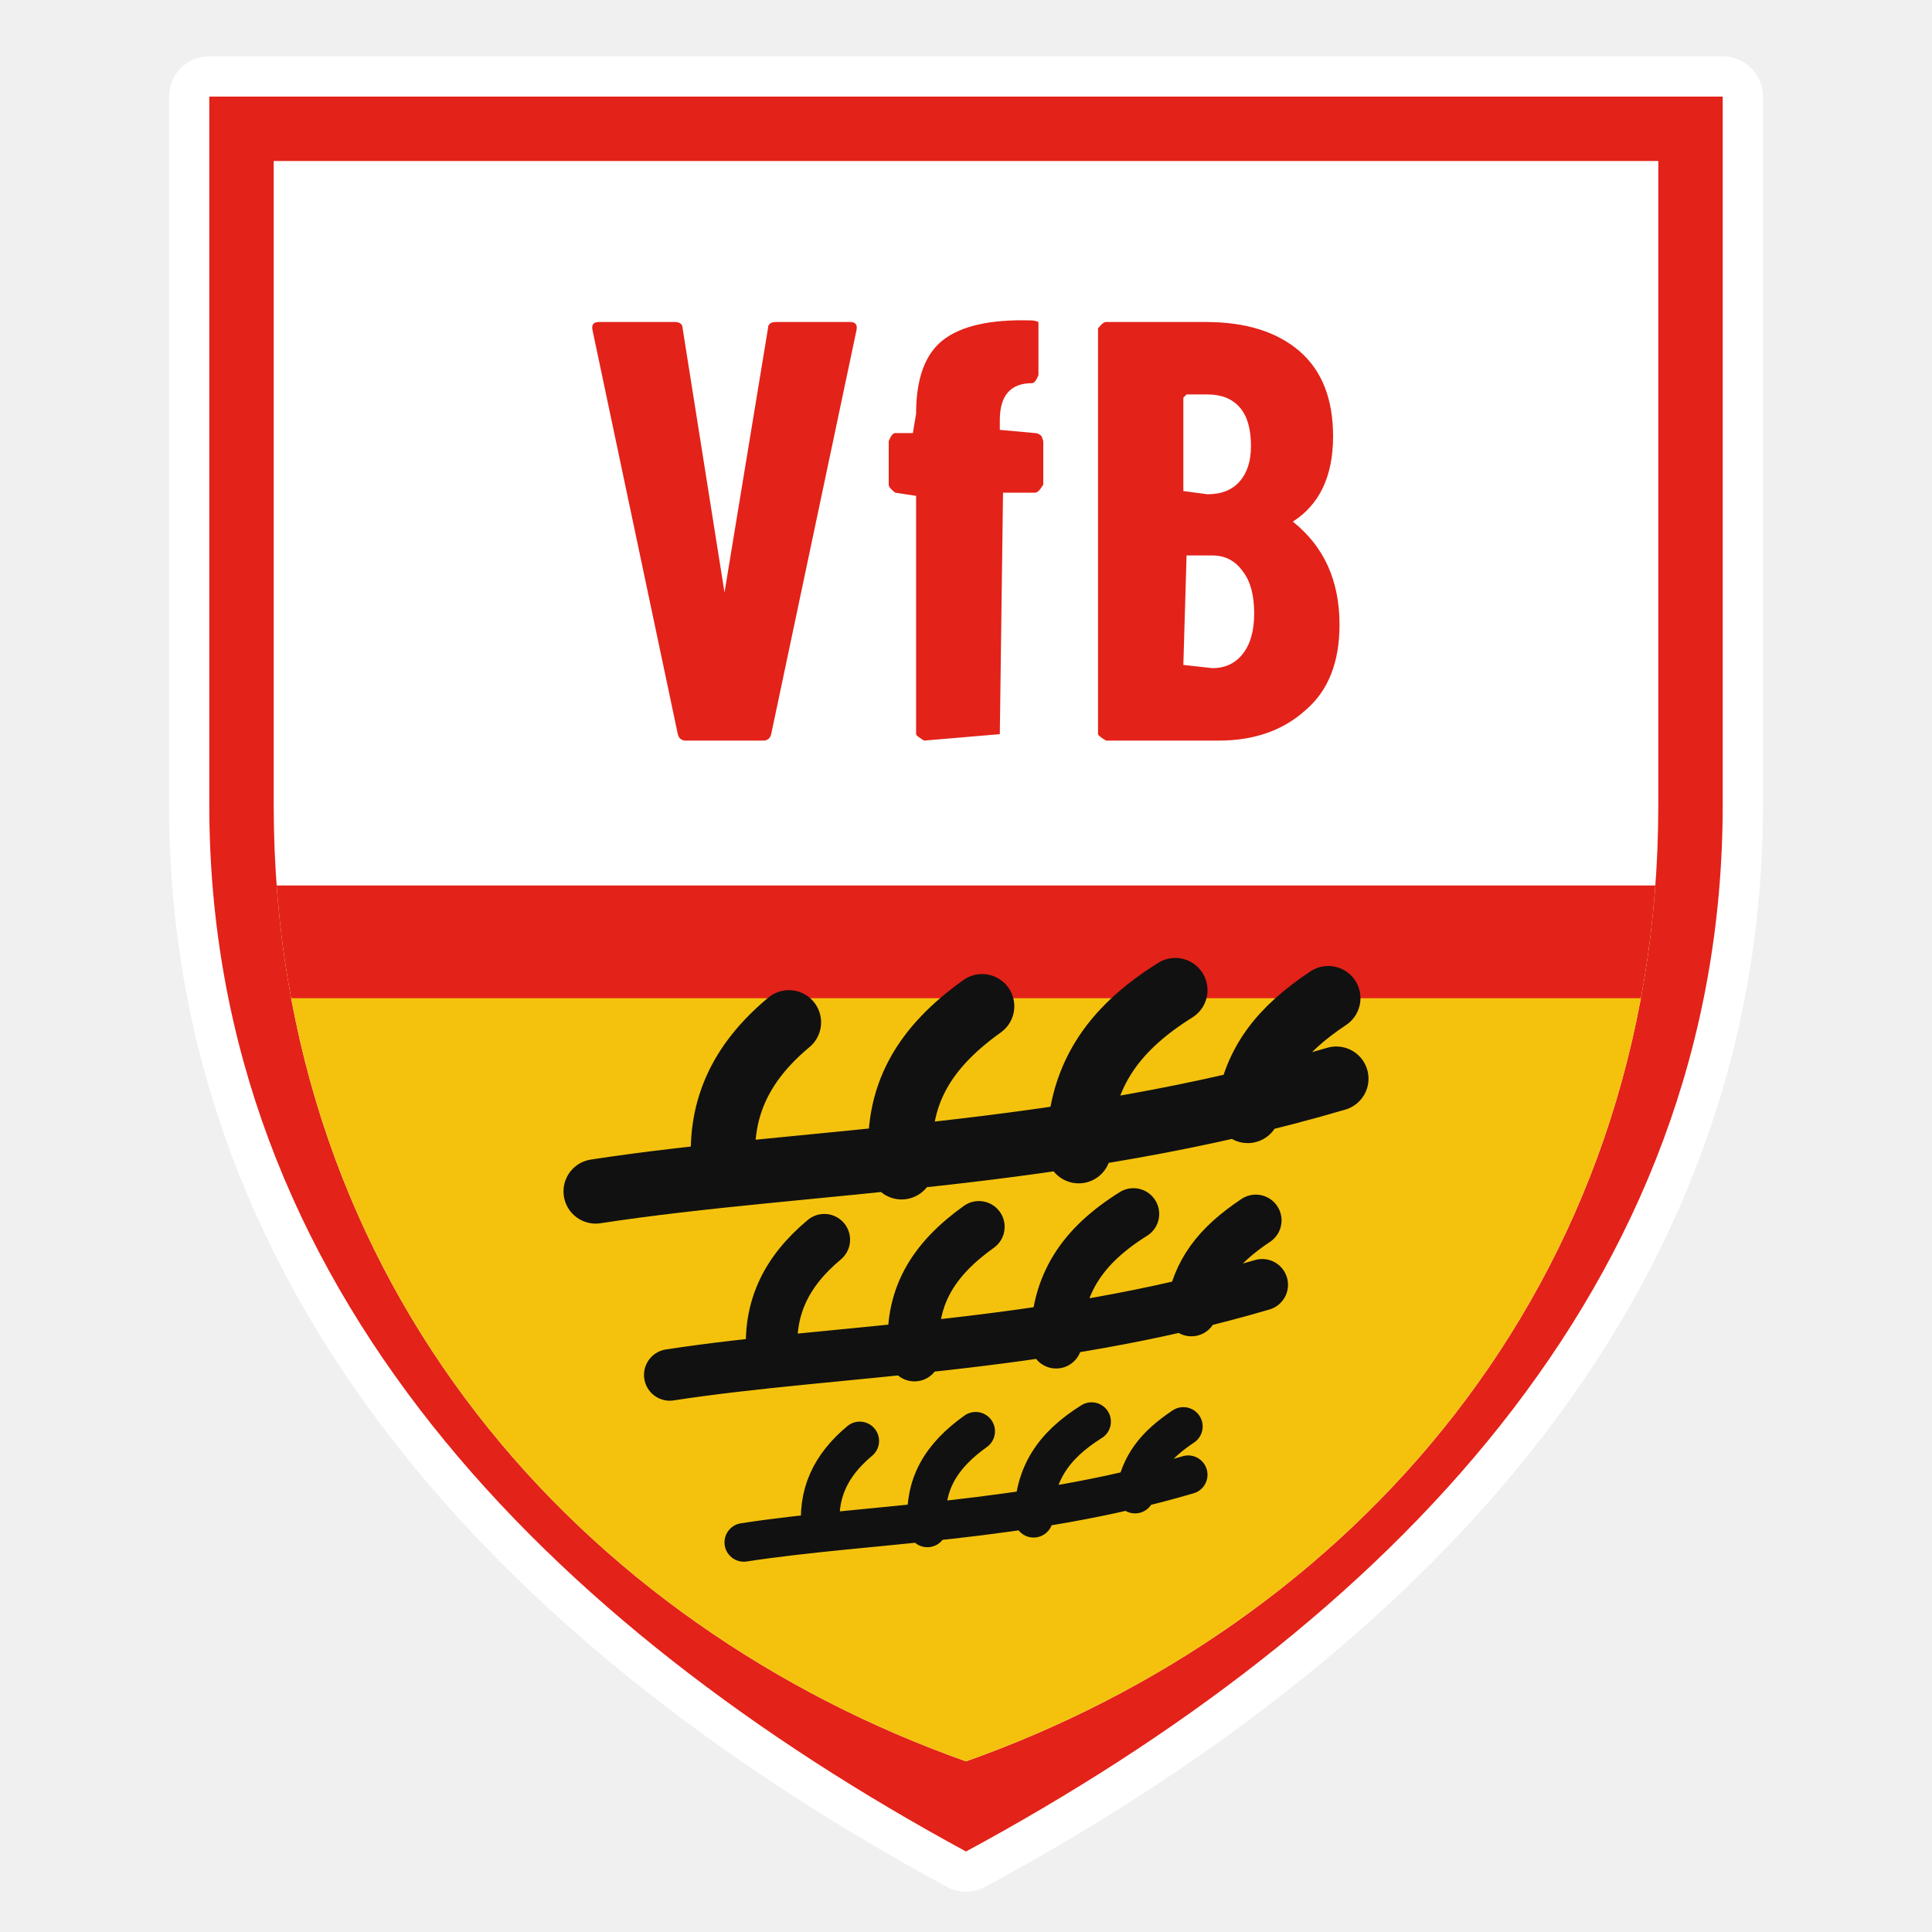
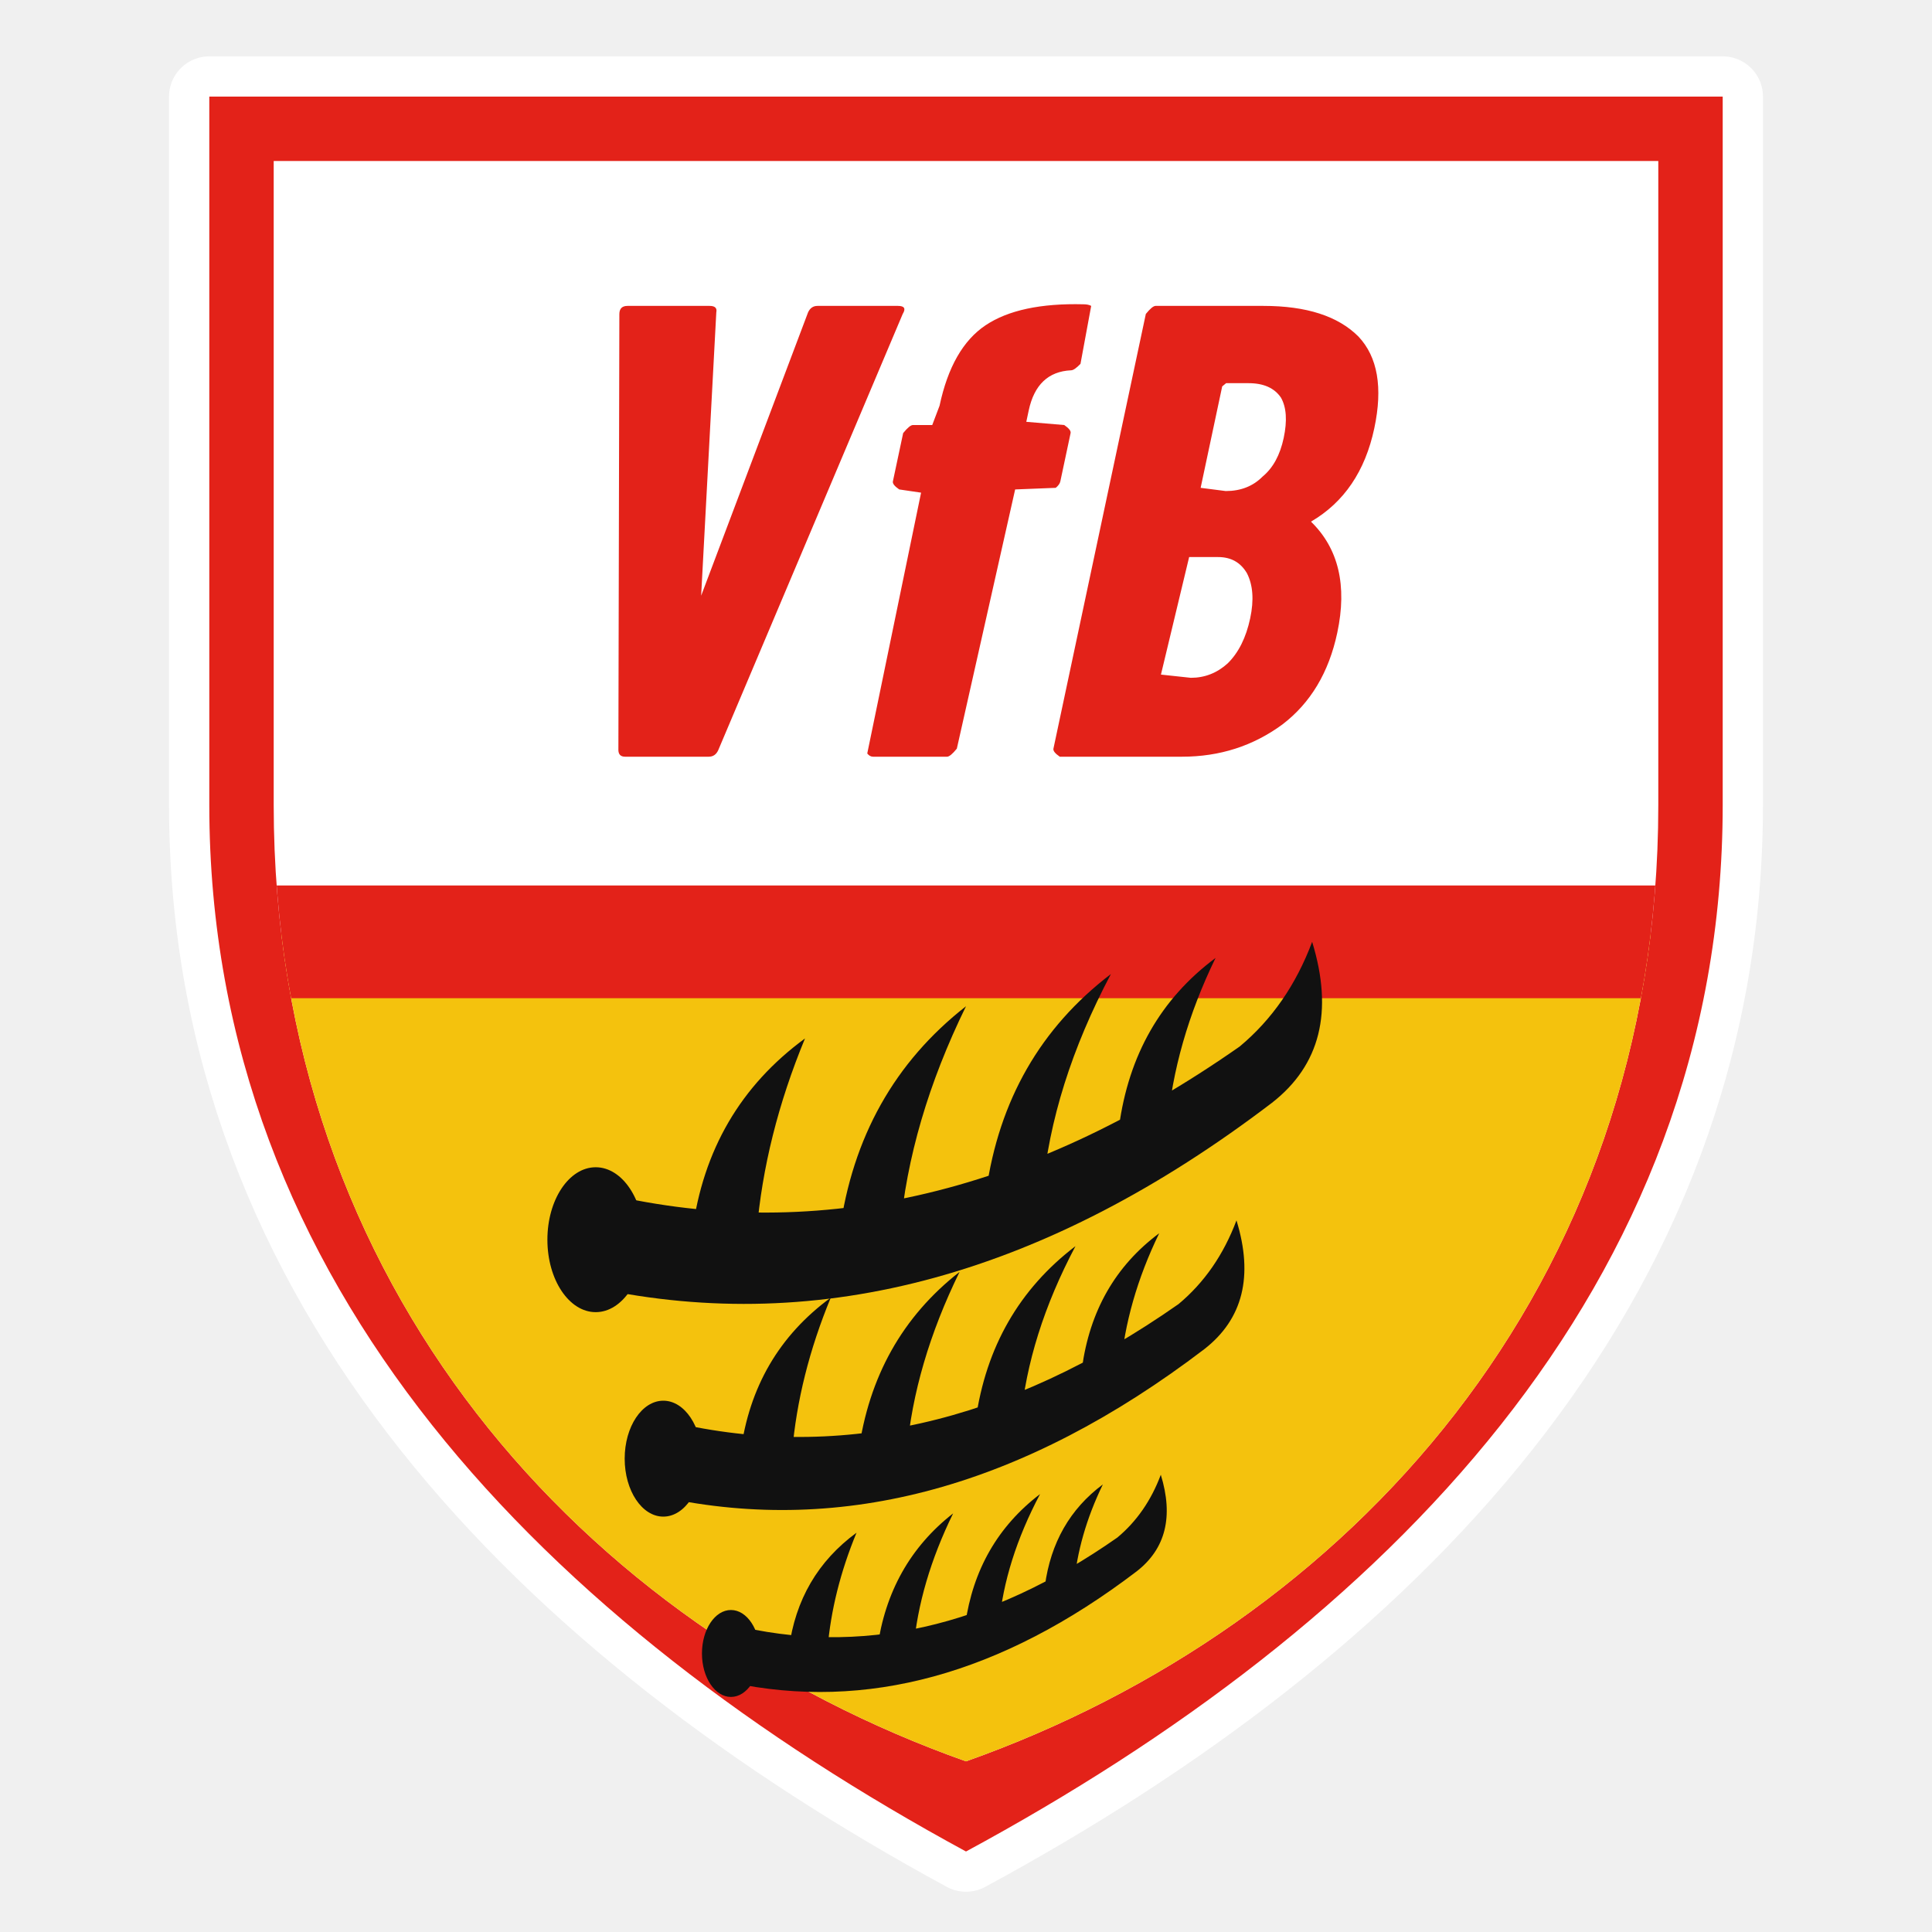
<svg xmlns="http://www.w3.org/2000/svg" viewBox="0 0 120 120" width="120" height="120">
  <defs>
    <clipPath id="c-vfb-stuttgart">
      <path d="M17 10L103 10L103 50C103 80 83.7 101 60 109.4C36.3 101 17 80 17 50Z" />
    </clipPath>
  </defs>
  <path d="M13 6L107 6L107 50C107 80 85.9 101 60 115C34.2 101 13 80 13 50Z" fill="#fff" stroke="#fff" stroke-width="5" stroke-linejoin="round" />
  <path d="M13 6L107 6L107 50C107 80 85.9 101 60 115C34.2 101 13 80 13 50Z" fill="#e32219" />
  <path d="M17 10L103 10L103 50C103 80 83.7 101 60 109.4C36.3 101 17 80 17 50Z" fill="#fff" />
  <g clip-path="url(#c-vfb-stuttgart)">
    <rect x="0" y="58" width="120" height="62" fill="#f4c20d" />
  </g>
  <g clip-path="url(#c-vfb-stuttgart)">
    <rect x="0" y="55" width="120" height="7" fill="#e32219" />
  </g>
-   <path d="M42.1 45.6L36.8 20.5Q36.7 20 37.2 20L41.9 20Q42.4 20 42.4 20.4L45 36.8L47.7 20.4Q47.7 20 48.2 20L52.8 20Q53.3 20 53.2 20.5L47.9 45.6Q47.8 46 47.4 46L42.6 46Q42.2 46 42.1 45.6ZM64.8 27.4L64.8 30.1Q64.5 30.6 64.3 30.6L62.3 30.6L62.1 45.6L57.4 46Q56.9 45.7 56.9 45.6L56.9 30.8L55.6 30.6Q55.2 30.3 55.2 30.1L55.2 27.4Q55.4 26.9 55.6 26.9L56.7 26.9L56.9 25.7Q56.9 22.4 58.6 21.1Q60.3 19.8 64 19.9Q64.3 19.9 64.5 20L64.5 23.3Q64.3 23.8 64.1 23.8Q62.1 23.8 62.1 26.1L62.1 26.7L64.3 26.9Q64.5 26.9 64.7 27.1ZM75.7 46L68.7 46Q68.2 45.7 68.2 45.6L68.2 20.4Q68.5 20 68.7 20L74.9 20Q78.6 20 80.7 21.8Q82.8 23.6 82.8 27.1Q82.8 30.8 80.3 32.4Q83.2 34.7 83.2 38.8Q83.2 42.3 81.1 44.1Q79 46 75.7 46ZM73.5 24.7L73.5 30.5L75 30.7Q76.3 30.7 77 29.9Q77.7 29.1 77.7 27.7Q77.7 26.1 77 25.3Q76.3 24.5 75 24.5L73.7 24.5ZM77.9 38.1Q77.9 36.4 77.2 35.5Q76.5 34.5 75.3 34.5L73.7 34.5L73.5 41.3L75.3 41.5Q76.5 41.5 77.2 40.6Q77.9 39.7 77.9 38.1Z" fill="#e32219" />
-   <g transform="translate(60 66) scale(0.5) translate(-50 -50)">
-     <path d="M4 66C30 62 62 62 96 52M20 64C19 56 22 50 28 45M42 63C41 54 45 48 52 43M64 61C64 52 68 46 76 41M85 56C86 50 89 46 95 42" fill="none" stroke="#111" stroke-width="8" stroke-linecap="round" stroke-linejoin="round" />
+   <g transform="translate(60 33) skewX(-12) translate(-60 -33)">
+     <path d="M41.3 46.6L35.6 19.5Q35.5 19 36 19L41.1 19Q41.6 19 41.6 19.4L44.4 37L47.3 19.4Q47.4 19 47.8 19L52.8 19Q53.4 19 53.2 19.5L47.5 46.6Q47.4 47 47 47L41.8 47Q41.4 47 41.3 46.6ZM65.2 26.9L65.2 29.9Q65.2 30.1 65 30.3L62.5 30.4L62.3 46.5Q62 47 61.8 47L57.2 47Q57 47 56.8 46.8L56.7 30.6L55.3 30.4Q54.8 30.1 54.8 29.9L54.8 26.9Q55.1 26.4 55.3 26.4L56.5 26.4L56.7 25.2Q56.7 21.6 58.5 20.2Q60.3 18.8 64.3 18.9Q64.6 18.9 64.8 19L64.9 22.6Q64.6 23 64.4 23Q62.3 23.1 62.3 25.5L62.3 26.2L64.7 26.4Q65.2 26.7 65.2 26.9ZM76.4 47L68.8 47Q68.3 46.7 68.3 46.5L68.3 19.5Q68.6 19 68.8 19L75.5 19Q79.5 19 81.8 20.9Q84 22.8 84 26.6Q84 30.6 81.3 32.4Q84.4 34.9 84.4 39.3Q84.4 43 82.2 45Q79.9 47 76.4 47ZM74 24L74 30.3L75.6 30.5Q77 30.5 77.7 29.6Q78.5 28.8 78.5 27.2Q78.5 25.6 77.8 24.7Q77 23.8 75.6 23.8L74.2 23.8ZM78.8 38.4Q78.8 36.7 78 35.6Q77.2 34.6 76 34.6L74.2 34.6L74 41.9L75.9 42.1Q77.2 42.1 78 41.2Q78.8 40.2 78.8 38.4Z" fill="#e32219" />
  </g>
-   <g transform="translate(60 79) scale(0.4) translate(-50 -50)">
-     <path d="M4 66C30 62 62 62 96 52M20 64C19 56 22 50 28 45M42 63C41 54 45 48 52 43M64 61C64 52 68 46 76 41M85 56C86 50 89 46 95 42" fill="none" stroke="#111" stroke-width="8" stroke-linecap="round" stroke-linejoin="round" />
+   <g transform="translate(58 70) scale(0.5) translate(-50 -50)">
+     <path d="M8 58Q48 68 88 40Q94 35 97 27Q101 40 92 47Q50 79 8 70ZM20 63Q22 47.8 34 39Q29 51.1 28 63ZM38.3 63Q40.7 45.4 54 35Q47 49.3 45.8 63ZM56.5 58Q58.9 41 72 31Q64.7 44.8 63.5 58ZM73 50Q74.8 36.6 85 29Q79.9 39.5 79 50Z" fill="#111" />
+     <ellipse cx="8" cy="64" rx="6" ry="9" fill="#111" />
  </g>
-   <g transform="translate(60 91) scale(0.3) translate(-50 -50)">
-     <path d="M4 66C30 62 62 62 96 52M20 64C19 56 22 50 28 45M42 63C41 54 45 48 52 43M64 61C64 52 68 46 76 41M85 56C86 50 89 46 95 42" fill="none" stroke="#111" stroke-width="8" stroke-linecap="round" stroke-linejoin="round" />
+   <g transform="translate(58 85) scale(0.4) translate(-50 -50)">
+     <path d="M8 58Q48 68 88 40Q94 35 97 27Q101 40 92 47Q50 79 8 70ZM20 63Q22 47.8 34 39Q29 51.1 28 63ZM38.3 63Q40.7 45.4 54 35Q47 49.3 45.8 63ZM56.5 58Q58.9 41 72 31Q64.7 44.8 63.5 58ZM73 50Q74.8 36.6 85 29Q79.9 39.5 79 50Z" fill="#111" />
+     <ellipse cx="8" cy="64" rx="6" ry="9" fill="#111" />
+   </g>
+   <g transform="translate(58 98.5) scale(0.3) translate(-50 -50)">
+     <path d="M8 58Q48 68 88 40Q94 35 97 27Q101 40 92 47Q50 79 8 70ZM20 63Q22 47.8 34 39Q29 51.1 28 63ZM38.3 63Q40.7 45.4 54 35Q47 49.3 45.8 63ZM56.5 58Q58.9 41 72 31Q64.7 44.8 63.5 58ZM73 50Q74.8 36.6 85 29Q79.9 39.5 79 50Z" fill="#111" />
+     <ellipse cx="8" cy="64" rx="6" ry="9" fill="#111" />
  </g>
</svg>
